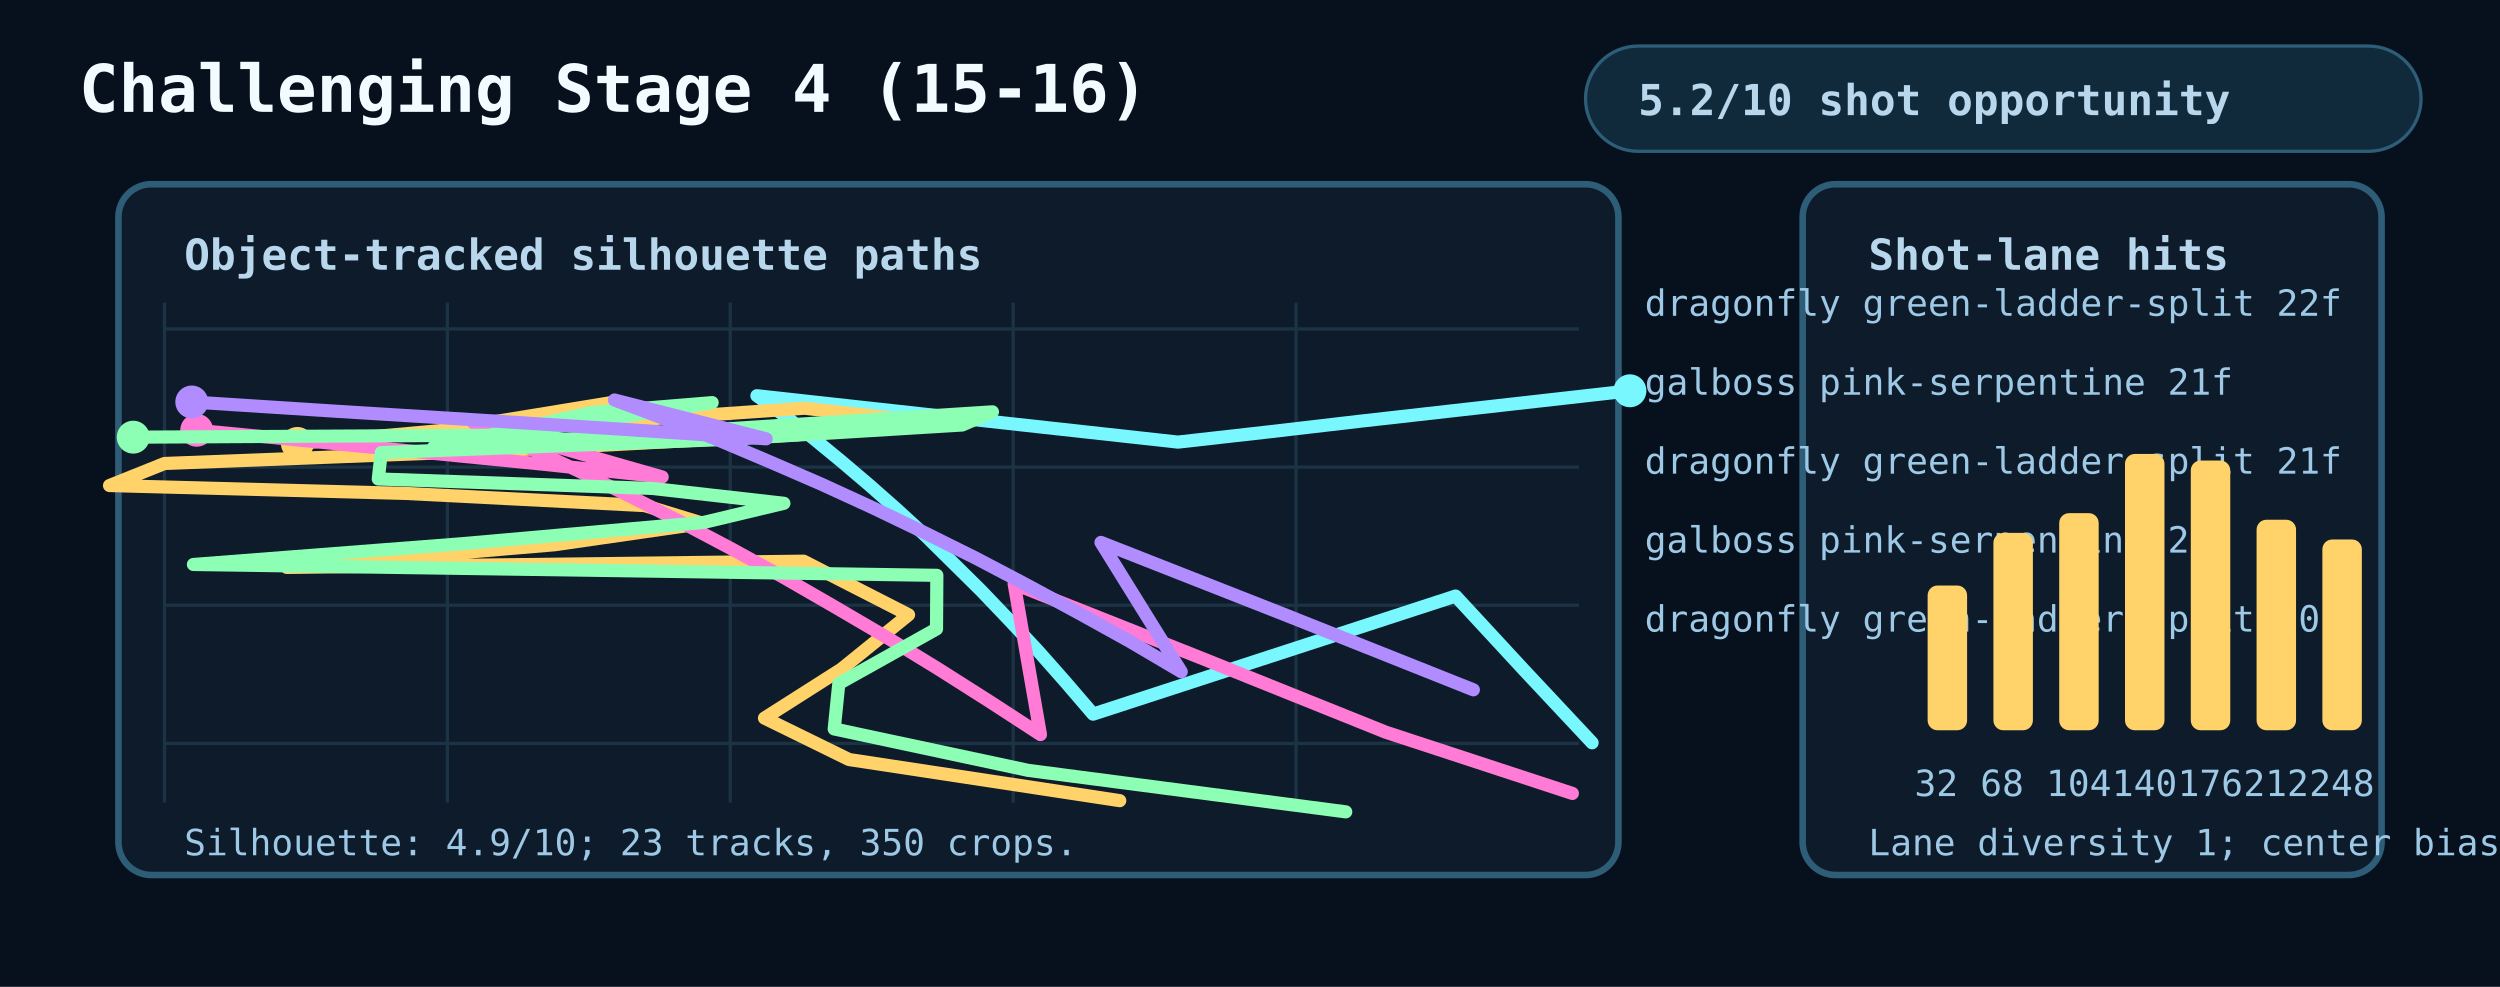
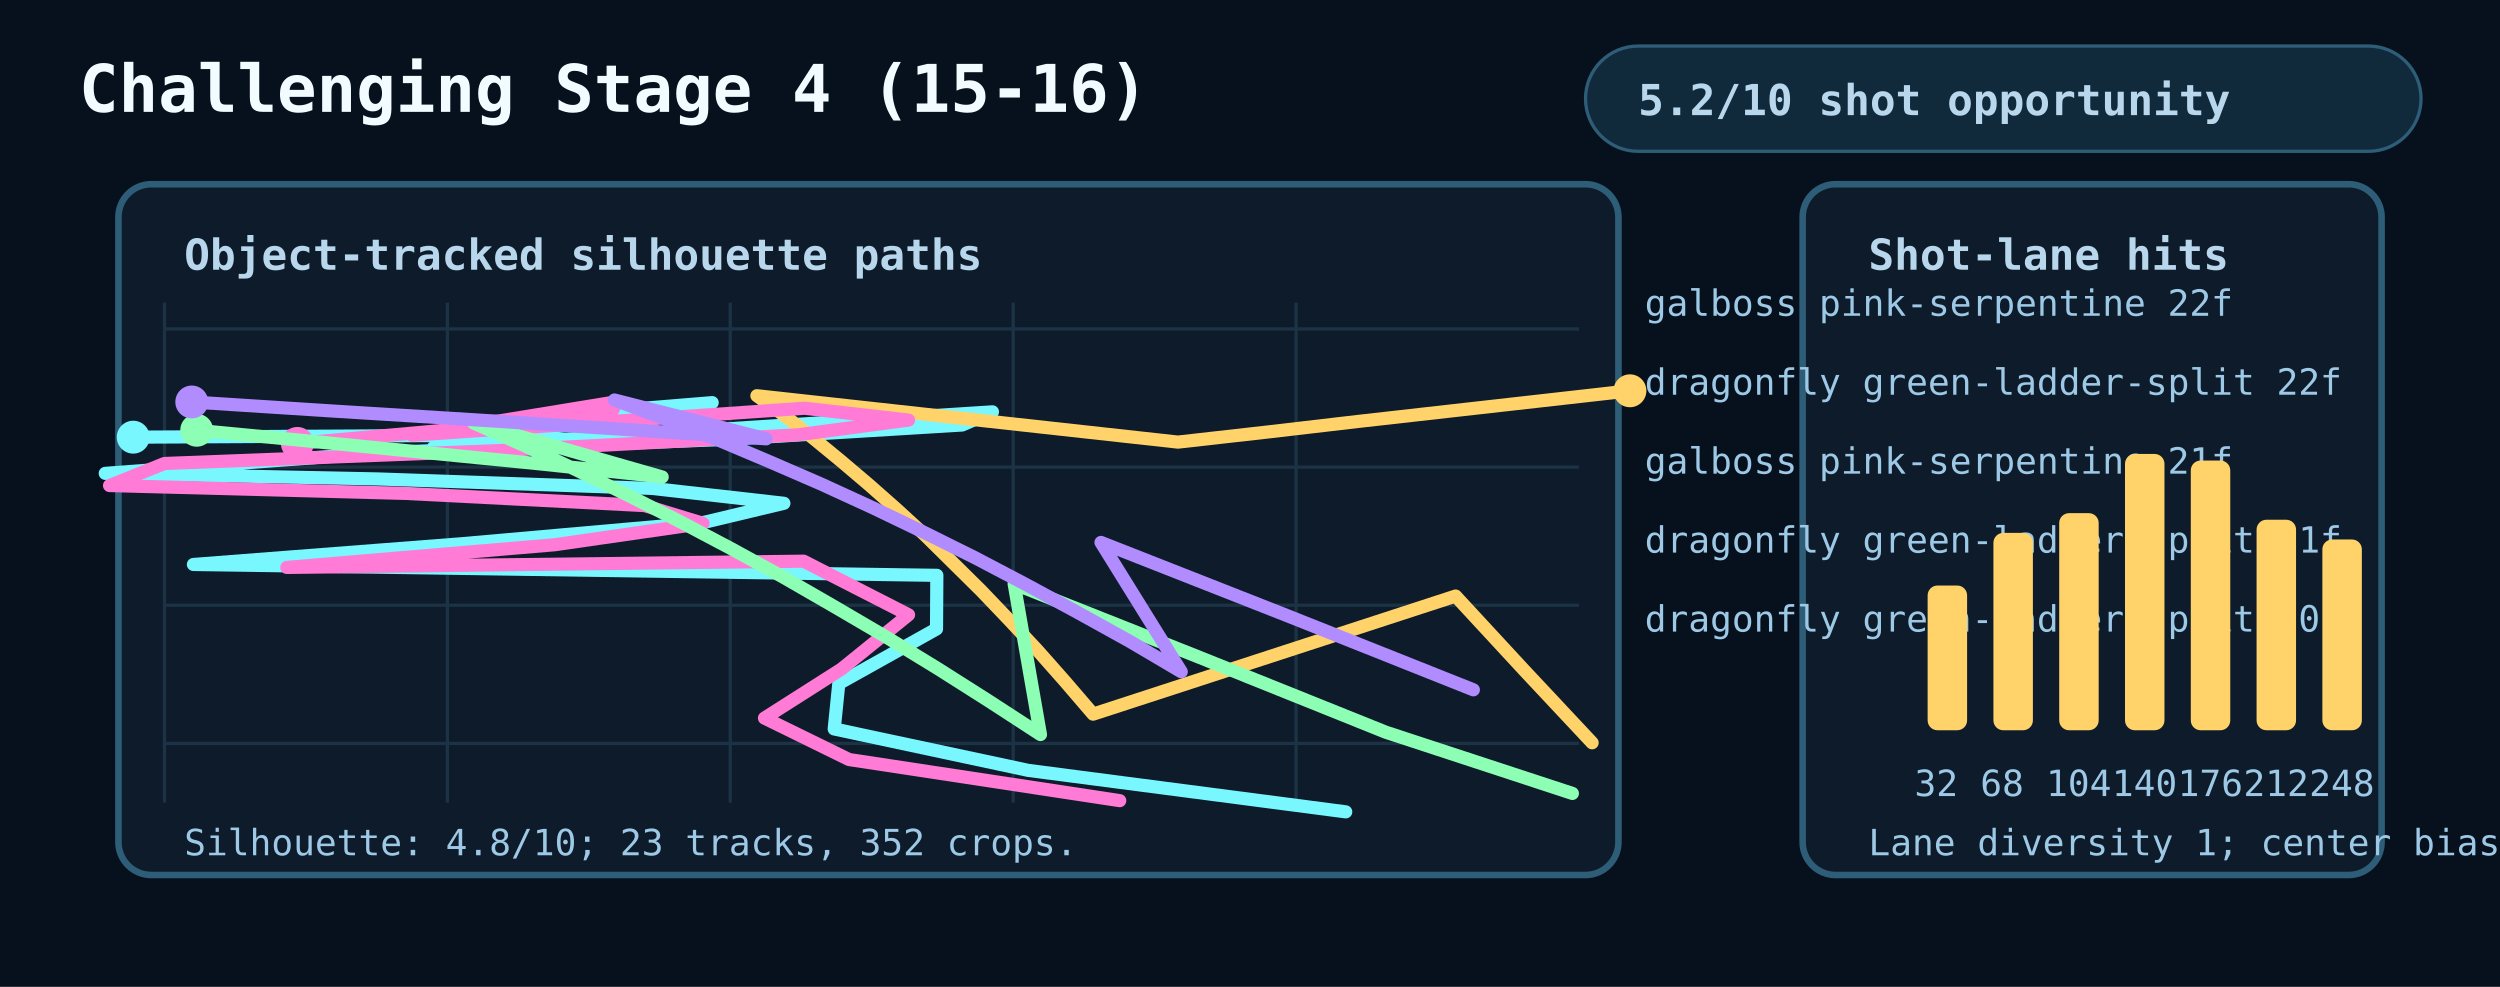
<svg xmlns="http://www.w3.org/2000/svg" width="760" height="300" viewBox="0 0 760 300" role="img" aria-labelledby="title desc">
  <style>
    .bg{fill:#06111d}.panel{fill:#0d1b2a;stroke:#2e5d78;stroke-width:2}.grid{stroke:#1b3344;stroke-width:1}.text{fill:#f2fbff;font:700 20px ui-monospace,Menlo,monospace}.small{fill:#b8d7ec;font:700 13px ui-monospace,Menlo,monospace}.tiny{fill:#9ec9e6;font:11px ui-monospace,Menlo,monospace}.pill{fill:#102a3b;stroke:#2e5d78}
  </style>
  <rect class="bg" x="0" y="0" width="760" height="300" />
  <text class="text" x="24" y="34">Challenging Stage 4 (15-16)</text>
  <rect class="pill" x="482" y="14" width="254" height="32" rx="16" />
  <text class="small" x="498" y="35">5.2/10 shot opportunity</text>
  <rect class="panel" x="36" y="56" width="456" height="210" rx="10" />
  <rect class="panel" x="548" y="56" width="176" height="210" rx="10" />
  <text class="small" x="56" y="82">Object-tracked silhouette paths</text>
  <text class="small" x="568" y="82">Shot-lane hits</text>
  <line class="grid" x1="50" y1="92" x2="50" y2="244" />
  <line class="grid" x1="136" y1="92" x2="136" y2="244" />
  <line class="grid" x1="222" y1="92" x2="222" y2="244" />
  <line class="grid" x1="308" y1="92" x2="308" y2="244" />
  <line class="grid" x1="394" y1="92" x2="394" y2="244" />
  <line class="grid" x1="50" y1="100" x2="480" y2="100" />
  <line class="grid" x1="50" y1="142" x2="480" y2="142" />
  <line class="grid" x1="50" y1="184" x2="480" y2="184" />
  <line class="grid" x1="50" y1="226" x2="480" y2="226" />
-   <polyline points="495.5,118.8 468,121.9 440.5,125 413,128.1 385.6,131.3 358.1,134.4 230.1,120.3 238.7,126.5 247.2,133.2 255.6,140.1 264.2,147.4 272.7,154.9 281.3,162.8 289.7,171.1 298.3,179.6 306.8,188.5 315.4,197.7 323.8,207.2 332.3,217.1 442.5,181.2 463.3,203.7 484,225.8" fill="none" stroke="#78f7ff" stroke-width="4" stroke-linecap="round" stroke-linejoin="round" />
-   <circle cx="495.5" cy="118.8" r="5" fill="#78f7ff" />
-   <text class="tiny" x="500" y="96" fill="#78f7ff">dragonfly green-ladder-split 22f</text>
-   <polyline points="90.4,134.8 185.4,126.3 187.6,122.1 125.3,132.3 244.6,124.1 276.2,127.7 242.4,132.2 153.8,136.9 50,140.9 33.3,147.6 123.3,150 196,153.7 213.7,159.1 168.6,165.6 87.2,172.5 244.3,170.6 276.2,186.9 255.8,203.4 232.4,218.3 258.1,230.9 340.4,243.4" fill="none" stroke="#ffd36a" stroke-width="4" stroke-linecap="round" stroke-linejoin="round" />
-   <circle cx="90.4" cy="134.8" r="5" fill="#ffd36a" />
-   <text class="tiny" x="500" y="120" fill="#ffd36a">galboss pink-serpentine 21f</text>
-   <polyline points="59.8,130.8 95.2,134.2 130.5,137.7 165.9,141.2 201.3,145 144,128.6 159.7,135.6 175.3,142.9 191,150.6 206.6,158.5 222.3,166.8 238,175.4 253.6,184.4 269.3,193.6 285,203.2 300.6,213.1 316.3,223.3 308.3,177.5 364.8,199.9 421.3,222.6 478,241.2" fill="none" stroke="#ff7bd5" stroke-width="4" stroke-linecap="round" stroke-linejoin="round" />
-   <circle cx="59.8" cy="130.8" r="5" fill="#ff7bd5" />
-   <text class="tiny" x="500" y="144" fill="#ff7bd5">dragonfly green-ladder-split 21f</text>
-   <polyline points="40.5,132.9 152.6,132.3 216.5,122.4 179.9,125.4 131.7,136.1 301.7,125.2 292.5,129.2 220.3,133.6 115.9,137.6 115,145.6 198.5,148.5 238.3,153 214,158.8 140.3,165.3 58.8,171.6 284.8,174.9 284.7,191.2 255,207.8 253.6,221.6 312.6,234.2 409.1,246.8" fill="none" stroke="#8cffb4" stroke-width="4" stroke-linecap="round" stroke-linejoin="round" />
-   <circle cx="40.5" cy="132.9" r="5" fill="#8cffb4" />
-   <text class="tiny" x="500" y="168" fill="#8cffb4">galboss pink-serpentine 21f</text>
+   <polyline points="40.5,132.9 152.6,132.3 216.5,122.4 179.9,125.4 131.7,136.1 301.7,125.2 292.5,129.2 220.3,133.6 115.9,137.6 32,143.9 115,145.6 198.5,148.5 238.3,153 214,158.8 140.3,165.3 58.8,171.6 284.8,174.9 284.7,191.2 255,207.8 253.6,221.6 312.6,234.2 409.1,246.8" fill="none" stroke="#78f7ff" stroke-width="4" stroke-linecap="round" stroke-linejoin="round" />
+   <circle cx="40.5" cy="132.9" r="5" fill="#78f7ff" />
+   <text class="tiny" x="500" y="96" fill="#78f7ff">galboss pink-serpentine 22f</text>
+   <polyline points="495.5,118.8 468,121.9 440.5,125 413,128.1 385.6,131.3 358.1,134.4 230.1,120.3 238.7,126.5 247.2,133.2 255.6,140.1 264.2,147.4 272.7,154.9 281.3,162.8 289.7,171.1 298.3,179.6 306.8,188.5 315.4,197.7 323.8,207.2 332.3,217.1 442.5,181.2 463.3,203.7 484,225.8" fill="none" stroke="#ffd36a" stroke-width="4" stroke-linecap="round" stroke-linejoin="round" />
+   <circle cx="495.5" cy="118.8" r="5" fill="#ffd36a" />
+   <text class="tiny" x="500" y="120" fill="#ffd36a">dragonfly green-ladder-split 22f</text>
+   <polyline points="90.4,134.8 185.4,126.3 187.6,122.1 125.3,132.3 244.6,124.1 276.2,127.7 242.4,132.2 153.8,136.9 50,140.9 33.3,147.6 123.3,150 196,153.7 213.7,159.1 168.6,165.6 87.2,172.5 244.3,170.6 276.2,186.9 255.8,203.4 232.4,218.3 258.1,230.9 340.4,243.4" fill="none" stroke="#ff7bd5" stroke-width="4" stroke-linecap="round" stroke-linejoin="round" />
+   <circle cx="90.4" cy="134.8" r="5" fill="#ff7bd5" />
+   <text class="tiny" x="500" y="144" fill="#ff7bd5">galboss pink-serpentine 21f</text>
+   <polyline points="59.8,130.8 95.2,134.2 130.5,137.7 165.9,141.2 201.3,145 144,128.6 159.7,135.6 175.3,142.9 191,150.6 206.6,158.5 222.3,166.8 238,175.4 253.6,184.4 269.3,193.6 285,203.2 300.6,213.1 316.3,223.3 308.3,177.5 364.8,199.9 421.3,222.6 478,241.2" fill="none" stroke="#8cffb4" stroke-width="4" stroke-linecap="round" stroke-linejoin="round" />
+   <circle cx="59.8" cy="130.8" r="5" fill="#8cffb4" />
+   <text class="tiny" x="500" y="168" fill="#8cffb4">dragonfly green-ladder-split 21f</text>
  <polyline points="58.3,122.2 101.9,125 145.5,127.7 189.3,130.5 232.9,133.4 186.8,121.6 202.5,127.5 218.2,133.7 233.8,140.3 249.5,147.1 265.2,154.3 280.8,161.8 296.5,169.6 312.1,177.8 327.8,186.3 343.5,195 359.1,204.2 334.7,164.9 391.4,187.2 447.9,209.7" fill="none" stroke="#b08cff" stroke-width="4" stroke-linecap="round" stroke-linejoin="round" />
  <circle cx="58.3" cy="122.2" r="5" fill="#b08cff" />
  <text class="tiny" x="500" y="192" fill="#b08cff">dragonfly green-ladder-split 20f</text>
  <rect x="586" y="178" width="12" height="44" rx="3" fill="#ffd36a" />
  <text class="tiny" x="582" y="242">32</text>
  <rect x="606" y="162" width="12" height="60" rx="3" fill="#ffd36a" />
  <text class="tiny" x="602" y="242">68</text>
  <rect x="626" y="156" width="12" height="66" rx="3" fill="#ffd36a" />
  <text class="tiny" x="622" y="242">104</text>
  <rect x="646" y="138" width="12" height="84" rx="3" fill="#ffd36a" />
  <text class="tiny" x="642" y="242">140</text>
  <rect x="666" y="140" width="12" height="82" rx="3" fill="#ffd36a" />
  <text class="tiny" x="662" y="242">176</text>
  <rect x="686" y="158" width="12" height="64" rx="3" fill="#ffd36a" />
  <text class="tiny" x="682" y="242">212</text>
  <rect x="706" y="164" width="12" height="58" rx="3" fill="#ffd36a" />
  <text class="tiny" x="702" y="242">248</text>
-   <text class="tiny" x="56" y="260">Silhouette: 4.9/10; 23 tracks, 350 crops.</text>
+   <text class="tiny" x="56" y="260">Silhouette: 4.8/10; 23 tracks, 352 crops.</text>
  <text class="tiny" x="568" y="260">Lane diversity 1; center bias 0.183.</text>
</svg>
